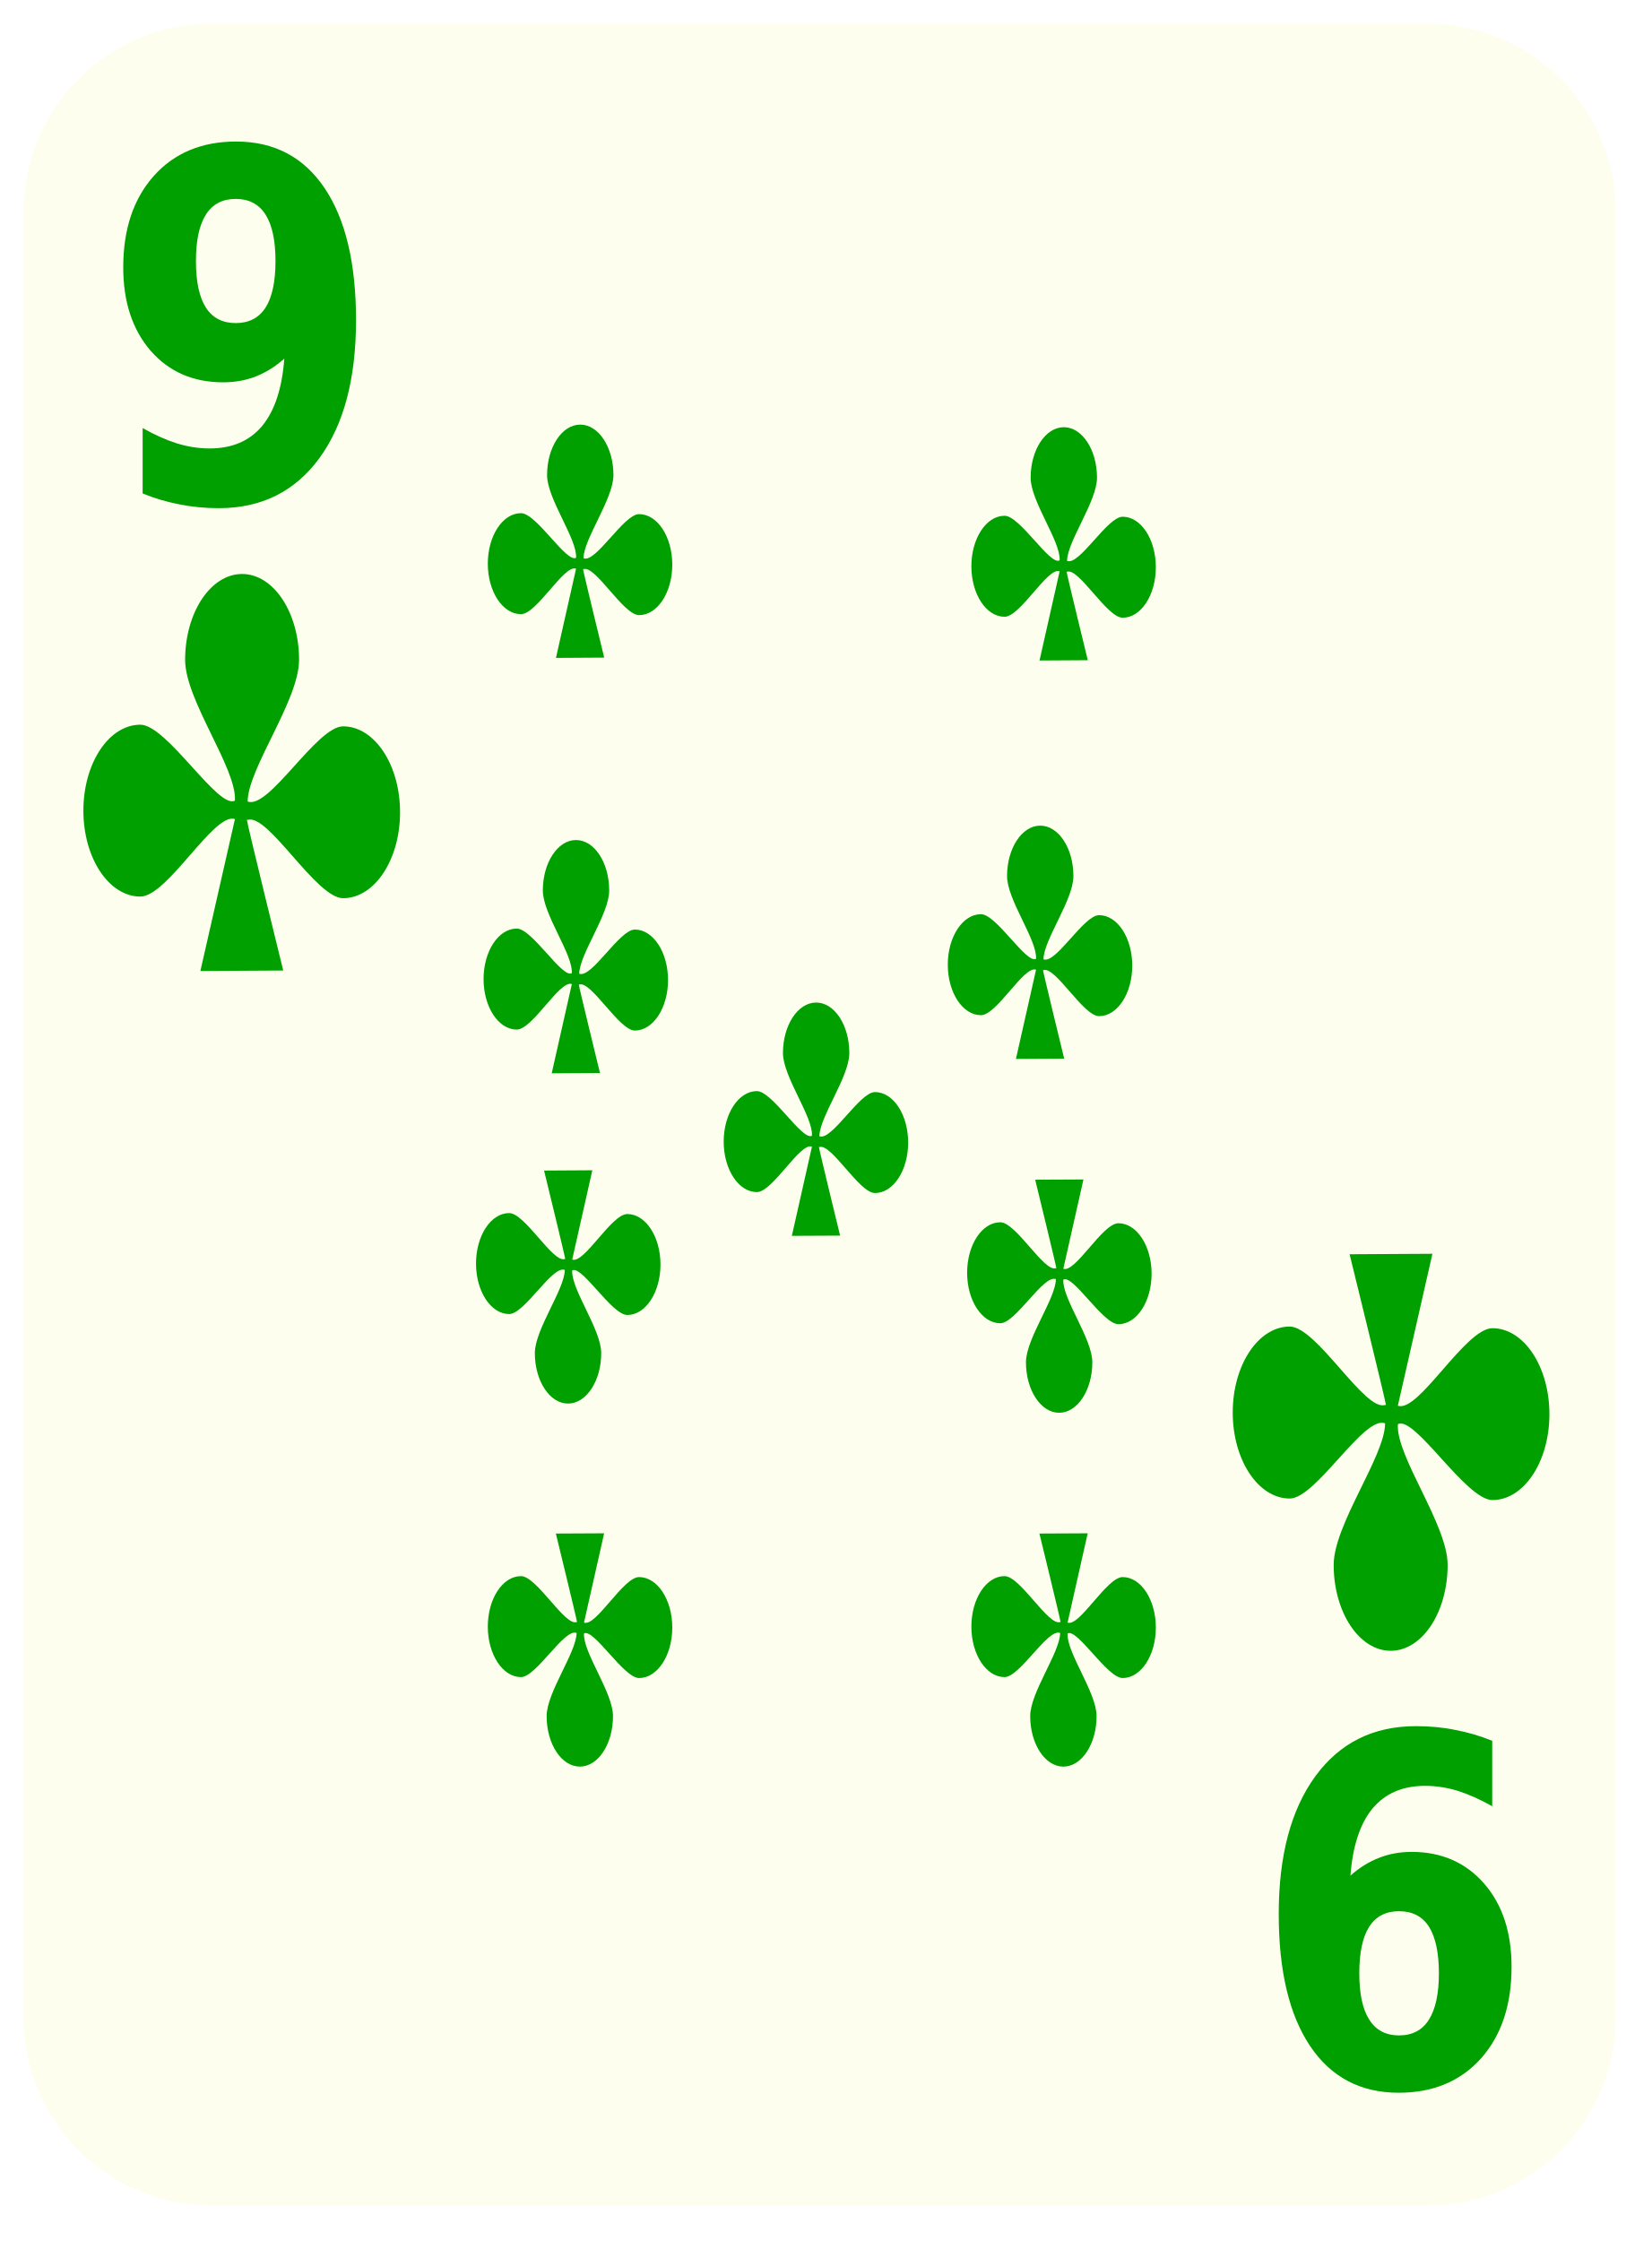
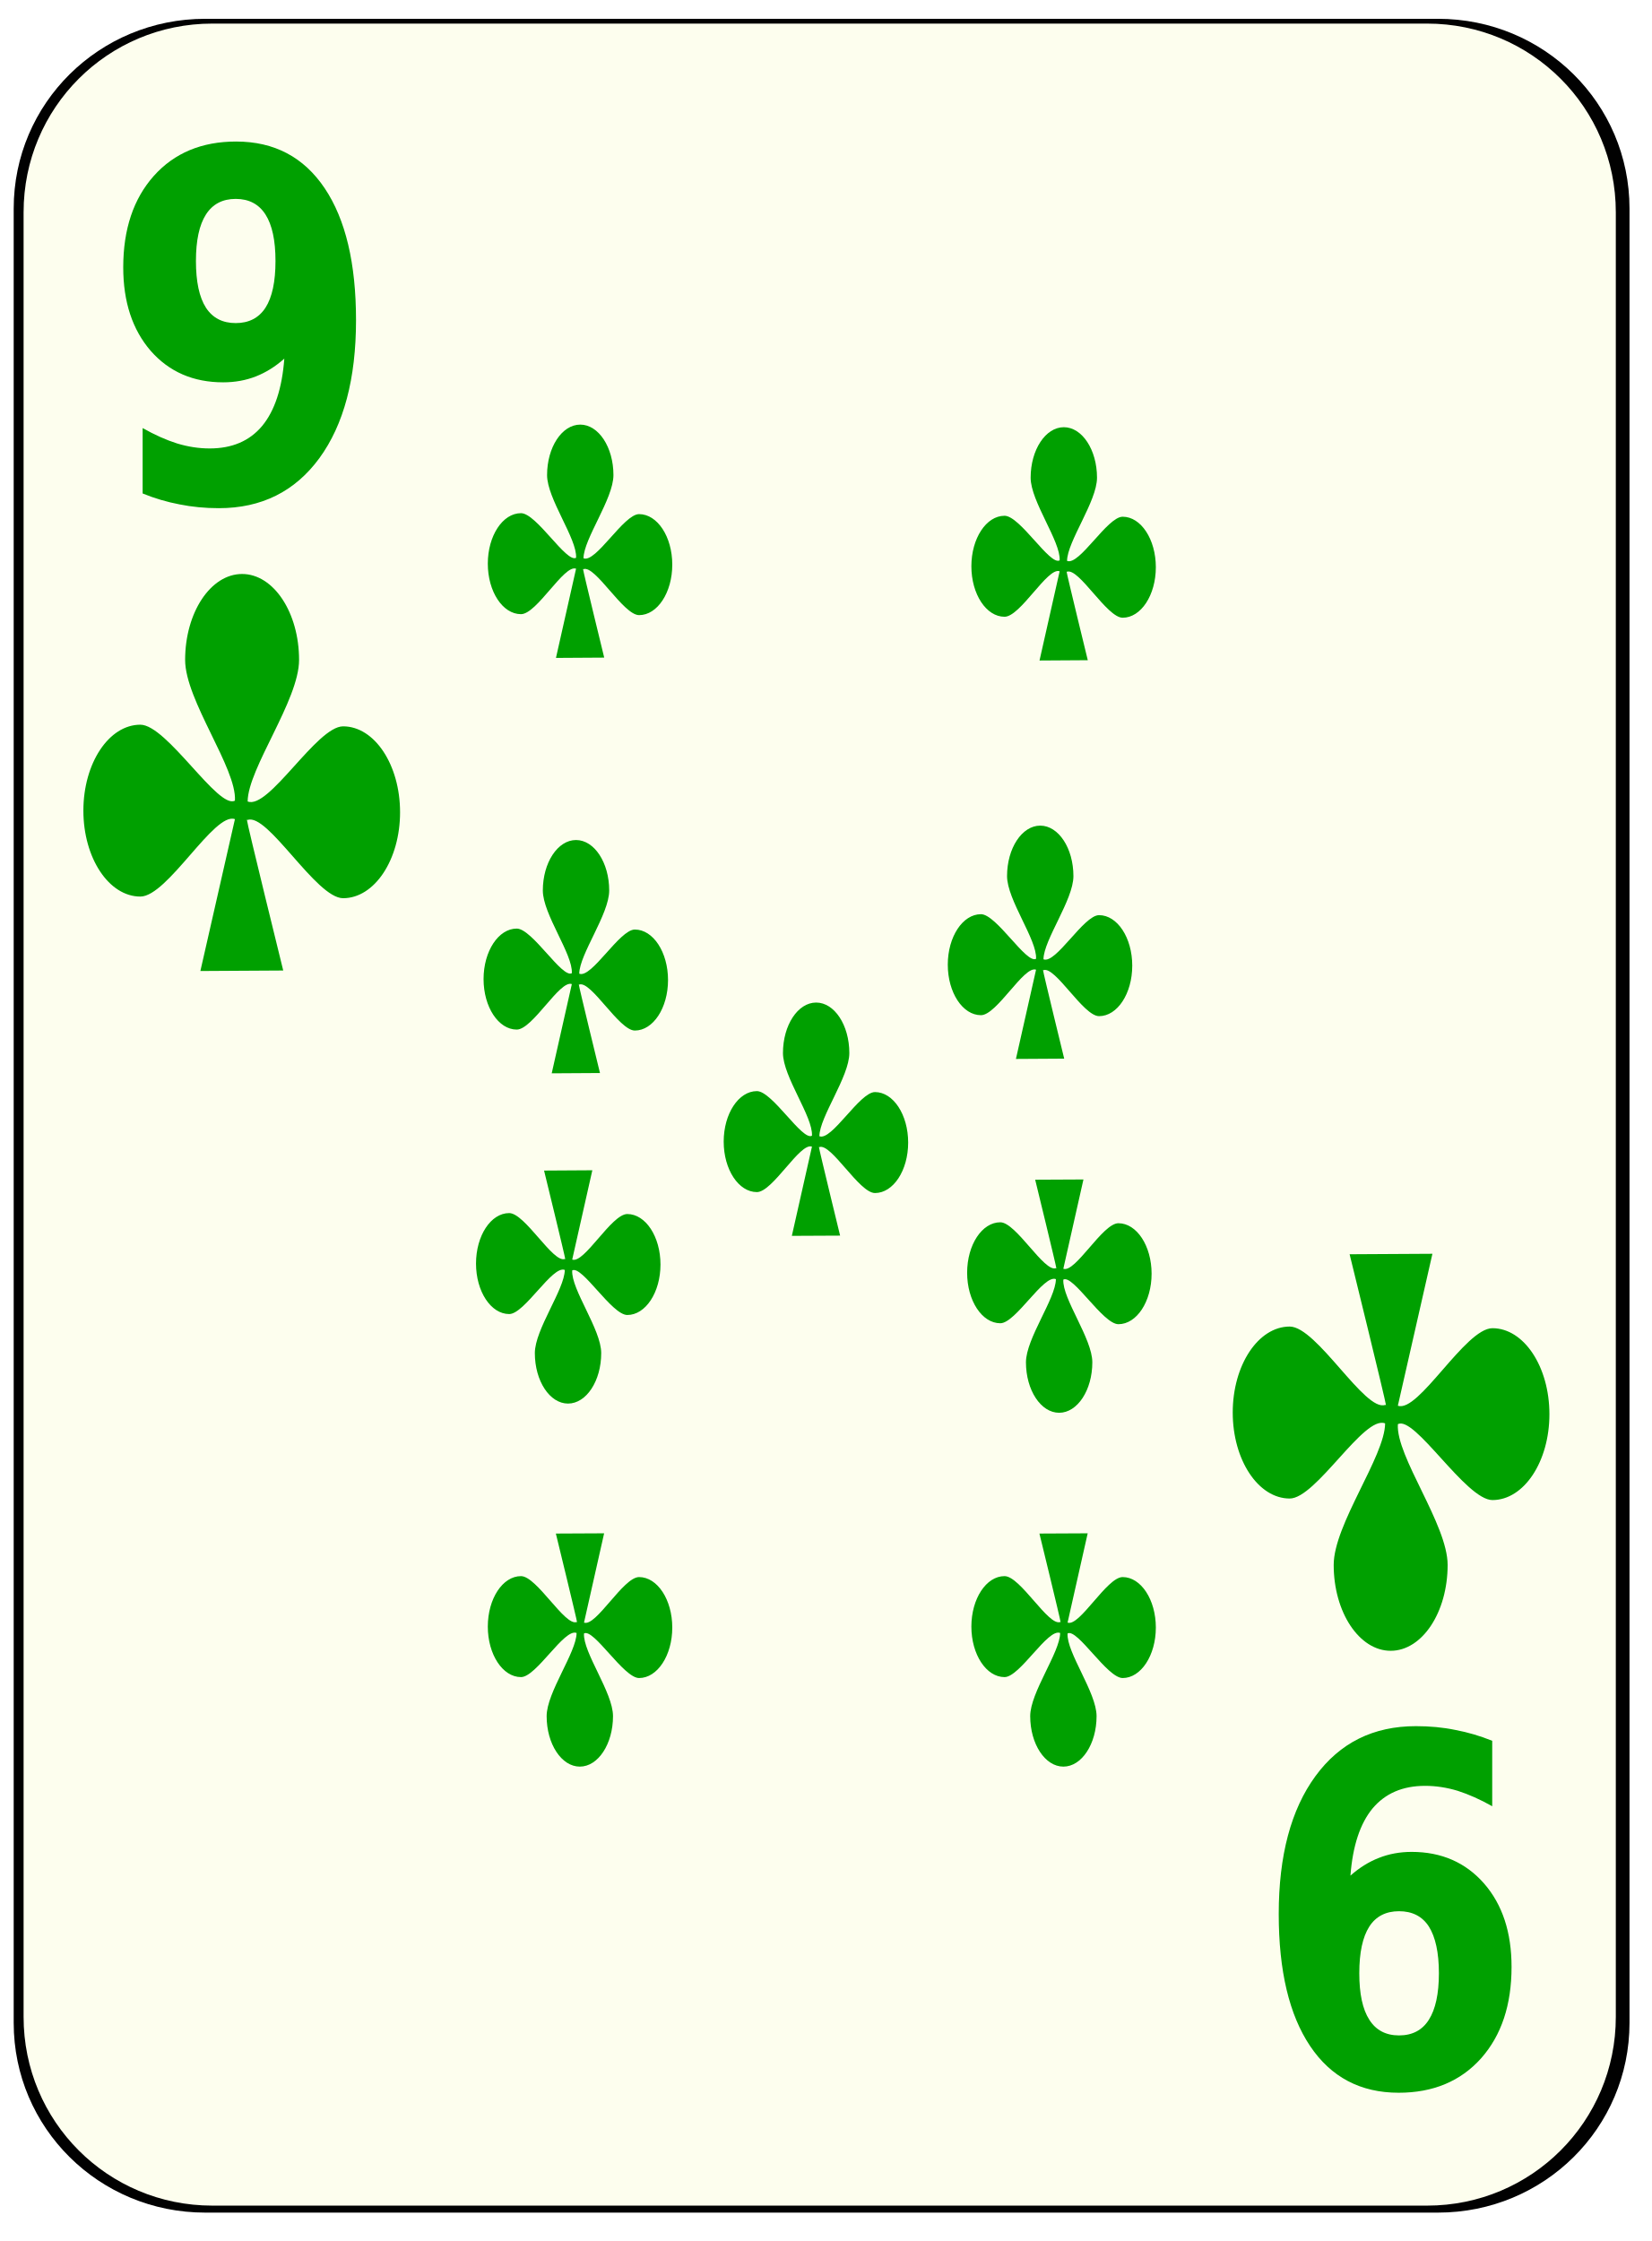
<svg xmlns="http://www.w3.org/2000/svg" id="svg2" viewBox="0 0 140 190" version="1.0" y="0" x="0">
  <g id="layer1">
    <g id="g5630">
+       <path id="rect1306-4" style="fill:#010101;fill-opacity:1" d="m 17.398,1.594 104.526,0 c 8.991,0 16.237,7.175 16.237,16.086 l 0,153.827 c 0,8.908 -7.246,16.086 -16.237,16.086 l -104.526,0 c -8.995,0 -16.237,-7.179 -16.237,-16.086 l 0,-153.827 c 0,-8.912 7.242,-16.086 16.237,-16.086 z" />
      <path id="rect1306" style="fill:#fdfeee" d="m18 2h103c8.86 0 16 7.136 16 16v153c0 8.86-7.14 16-16 16h-103c-8.864 0-16-7.14-16-16v-153c0-8.864 7.136-16 16-16z" />
    </g>
  </g>
  <path id="text1768" style="fill:#00a000" d="m12.094 41.839v-5.546c1.019 0.576 1.994 1.012 2.924 1.306 0.93 0.282 1.85 0.422 2.758 0.422 1.905 0 3.389-0.636 4.452-1.909 1.064-1.286 1.689-3.188 1.878-5.706-0.754 0.67-1.557 1.172-2.409 1.507-0.853 0.335-1.778 0.502-2.775 0.502-2.536 0-4.585-0.891-6.147-2.672-1.55-1.795-2.326-4.153-2.326-7.073 0-3.229 0.864-5.814 2.592-7.756 1.739-1.943 4.065-2.914 6.978-2.914 3.234 0 5.737 1.32 7.509 3.958 1.772 2.639 2.658 6.37 2.658 11.193 0 4.956-1.036 8.854-3.107 11.694-2.071 2.827-4.912 4.24-8.522 4.24-1.163 0-2.276-0.107-3.34-0.322-1.063-0.201-2.104-0.509-3.123-0.924m7.891-14.447c1.119 0 1.961-0.436 2.526-1.306 0.565-0.884 0.847-2.204 0.847-3.959 0-1.741-0.282-3.054-0.847-3.938s-1.407-1.326-2.526-1.326c-1.118 0-1.96 0.442-2.525 1.326s-0.847 2.197-0.847 3.938c0 1.755 0.282 3.075 0.847 3.959 0.565 0.87 1.407 1.306 2.525 1.306" />
  <path id="text3931" style="fill:#00a000" d="m126.52 147.59v5.55c-1.02-0.58-2-1.01-2.93-1.31-0.93-0.28-1.85-0.42-2.76-0.42-1.9 0-3.38 0.64-4.45 1.91-1.06 1.28-1.69 3.19-1.88 5.7 0.76-0.67 1.56-1.17 2.41-1.5 0.86-0.34 1.78-0.51 2.78-0.51 2.53 0 4.58 0.9 6.14 2.68 1.56 1.79 2.33 4.15 2.33 7.07 0 3.23-0.86 5.81-2.59 7.76-1.74 1.94-4.07 2.91-6.98 2.91-3.23 0-5.74-1.32-7.51-3.96s-2.66-6.37-2.66-11.19c0-4.96 1.04-8.86 3.11-11.69s4.91-4.24 8.52-4.24c1.17 0 2.28 0.1 3.34 0.32 1.07 0.2 2.11 0.51 3.13 0.92m-7.9 14.45c-1.11 0-1.96 0.43-2.52 1.3-0.57 0.89-0.85 2.21-0.85 3.96 0 1.74 0.28 3.06 0.85 3.94 0.56 0.89 1.41 1.33 2.52 1.33 1.12 0 1.97-0.44 2.53-1.33 0.56-0.88 0.85-2.2 0.85-3.94 0-1.75-0.29-3.07-0.85-3.96-0.56-0.87-1.41-1.3-2.53-1.3" />
  <path id="path908" style="fill-rule:evenodd;fill:#00a000" d="m20.527 48.665c-2.666 0-4.83 3.264-4.83 7.286 0 3.426 4.392 9.191 4.222 11.929-1.41 0.783-5.767-6.437-8.019-6.437-2.667 0-4.83 3.263-4.83 7.285 0 4.023 2.163 7.286 4.83 7.286 2.312 0 6.276-7.214 8.019-6.563l-2.929 12.874 7.024-0.042s-3.077-12.481-3.081-12.776h0.055v0.014c1.707-0.64 5.806 6.632 8.102 6.632 2.667 0 4.83-3.263 4.83-7.286 0-4.022-2.163-7.285-4.83-7.285-2.242 0-6.308 7.1-8.093 6.368 0.025-2.806 4.36-8.577 4.36-11.999 0-4.022-2.163-7.286-4.83-7.286z" />
  <path id="path3921" style="fill-rule:evenodd;fill:#00a000" d="m117.91 139.96c2.67 0 4.83-3.26 4.83-7.28 0-3.43-4.39-9.19-4.22-11.93 1.41-0.79 5.77 6.43 8.02 6.43 2.67 0 4.83-3.26 4.83-7.28s-2.16-7.29-4.83-7.29c-2.31 0-6.28 7.22-8.02 6.57l2.93-12.88-7.02 0.04s3.07 12.49 3.08 12.78h-0.06v-0.01c-1.71 0.64-5.8-6.64-8.1-6.64-2.67 0-4.83 3.27-4.83 7.29s2.16 7.29 4.83 7.29c2.24 0 6.31-7.1 8.09-6.37-0.02 2.8-4.36 8.57-4.36 12 0 4.02 2.17 7.28 4.83 7.28z" />
  <path id="path2242" style="fill-rule:evenodd;fill:#00a000" d="m49.199 36c-1.553 0-2.814 1.918-2.814 4.281 0 2.014 2.559 5.402 2.459 7.011-0.821 0.459-3.359-3.783-4.671-3.783-1.553 0-2.813 1.917-2.813 4.281s1.26 4.281 2.813 4.281c1.347 0 3.656-4.239 4.671-3.856l-1.706 7.565 4.092-0.025s-1.793-7.334-1.795-7.507h0.032v0.008c0.995-0.376 3.382 3.897 4.72 3.897 1.553 0 2.813-1.918 2.813-4.281 0-2.364-1.26-4.282-2.813-4.282-1.307 0-3.675 4.173-4.714 3.743 0.014-1.649 2.539-5.04 2.539-7.052 0-2.363-1.26-4.281-2.813-4.281z" />
  <path id="path2250" style="fill-rule:evenodd;fill:#00a000" d="m69.199 85c-1.553 0-2.814 1.918-2.814 4.281 0 2.014 2.559 5.402 2.459 7.011-0.821 0.459-3.359-3.783-4.671-3.783-1.553 0-2.813 1.917-2.813 4.281s1.26 4.28 2.813 4.28c1.347 0 3.656-4.238 4.671-3.855l-1.706 7.565 4.092-0.02s-1.793-7.339-1.795-7.512h0.032v0.008c0.995-0.376 3.382 3.894 4.72 3.894 1.553 0 2.813-1.915 2.813-4.278 0-2.364-1.26-4.282-2.813-4.282-1.307 0-3.675 4.173-4.714 3.743 0.014-1.649 2.539-5.04 2.539-7.052 0-2.363-1.26-4.281-2.813-4.281z" />
  <path id="path2248" style="fill-rule:evenodd;fill:#00a000" d="m90.199 36.22c-1.553 0-2.814 1.918-2.814 4.281 0 2.014 2.559 5.402 2.459 7.011-0.821 0.459-3.359-3.783-4.671-3.783-1.553 0-2.813 1.917-2.813 4.281s1.26 4.281 2.813 4.281c1.347 0 3.656-4.239 4.671-3.856l-1.706 7.565 4.092-0.025s-1.793-7.334-1.795-7.507h0.032v0.008c0.995-0.376 3.382 3.897 4.72 3.897 1.553 0 2.813-1.918 2.813-4.281 0-2.364-1.26-4.282-2.813-4.282-1.307 0-3.675 4.173-4.714 3.743 0.014-1.649 2.539-5.04 2.539-7.052 0-2.363-1.26-4.281-2.813-4.281z" />
  <path id="path2254" style="fill-rule:evenodd;fill:#00a000" d="m48.839 71.22c-1.553 0-2.814 1.918-2.814 4.281 0 2.014 2.559 5.402 2.459 7.011-0.821 0.459-3.359-3.783-4.671-3.783-1.553 0-2.813 1.917-2.813 4.281s1.26 4.281 2.813 4.281c1.347 0 3.656-4.239 4.671-3.856l-1.706 7.565 4.092-0.025s-1.793-7.334-1.795-7.507h0.032v0.008c0.995-0.376 3.382 3.897 4.72 3.897 1.553 0 2.813-1.918 2.813-4.281 0-2.364-1.26-4.282-2.813-4.282-1.307 0-3.675 4.173-4.714 3.742 0.014-1.648 2.539-5.039 2.539-7.051 0-2.363-1.26-4.281-2.813-4.281z" />
  <path id="path2252" style="fill-rule:evenodd;fill:#00a000" d="m88.199 70c-1.553 0-2.814 1.918-2.814 4.281 0 2.014 2.559 5.402 2.459 7.011-0.821 0.459-3.359-3.783-4.671-3.783-1.553 0-2.813 1.917-2.813 4.281s1.26 4.281 2.813 4.281c1.347 0 3.656-4.239 4.671-3.856l-1.706 7.565 4.092-0.025s-1.793-7.334-1.795-7.507h0.032v0.008c0.995-0.376 3.382 3.897 4.72 3.897 1.553 0 2.813-1.918 2.813-4.281 0-2.364-1.26-4.282-2.813-4.282-1.307 0-3.675 4.173-4.714 3.743 0.014-1.649 2.539-5.04 2.539-7.052 0-2.363-1.26-4.281-2.813-4.281z" />
  <path id="path2258" style="fill-rule:evenodd;fill:#00a000" d="m48.161 119c1.553 0 2.814-1.92 2.814-4.28 0-2.01-2.559-5.4-2.459-7.01 0.821-0.46 3.359 3.78 4.671 3.78 1.553 0 2.813-1.92 2.813-4.28s-1.26-4.28-2.813-4.28c-1.347 0-3.656 4.24-4.671 3.86l1.706-7.57-4.092 0.025s1.793 7.335 1.795 7.505h-0.032v-0.01c-0.995 0.38-3.382-3.89-4.72-3.89-1.553 0-2.813 1.91-2.813 4.28 0 2.36 1.26 4.28 2.813 4.28 1.307 0 3.675-4.17 4.714-3.74-0.014 1.65-2.539 5.04-2.539 7.05 0 2.36 1.26 4.28 2.813 4.28z" />
  <path id="path2256" style="fill-rule:evenodd;fill:#00a000" d="m89.801 119.78c1.553 0 2.814-1.92 2.814-4.28 0-2.01-2.559-5.4-2.459-7.01 0.821-0.46 3.359 3.78 4.671 3.78 1.553 0 2.813-1.92 2.813-4.28s-1.26-4.28-2.813-4.28c-1.347 0-3.656 4.24-4.671 3.86l1.706-7.57-4.092 0.02s1.793 7.34 1.795 7.51h-0.032v-0.01c-0.995 0.38-3.382-3.89-4.72-3.89-1.553 0-2.813 1.91-2.813 4.28 0 2.36 1.26 4.28 2.813 4.28 1.307 0 3.675-4.17 4.714-3.74-0.014 1.65-2.539 5.04-2.539 7.05 0 2.36 1.26 4.28 2.813 4.28z" />
  <path id="path2264" style="fill-rule:evenodd;fill:#00a000" d="m90.161 149.78c1.553 0 2.814-1.92 2.814-4.28 0-2.01-2.559-5.4-2.459-7.01 0.821-0.46 3.359 3.78 4.671 3.78 1.553 0 2.813-1.92 2.813-4.28s-1.26-4.28-2.813-4.28c-1.347 0-3.656 4.24-4.671 3.86l1.706-7.57-4.092 0.02s1.793 7.34 1.795 7.51h-0.032v-0.01c-0.995 0.38-3.382-3.89-4.72-3.89-1.553 0-2.813 1.91-2.813 4.28 0 2.36 1.26 4.28 2.813 4.28 1.307 0 3.675-4.17 4.714-3.74-0.014 1.65-2.539 5.04-2.539 7.05 0 2.36 1.26 4.28 2.813 4.28z" />
  <path id="path2260" style="fill-rule:evenodd;fill:#00a000" d="m49.161 149.78c1.553 0 2.814-1.92 2.814-4.28 0-2.01-2.559-5.4-2.459-7.01 0.821-0.46 3.359 3.78 4.671 3.78 1.553 0 2.813-1.92 2.813-4.28s-1.26-4.28-2.813-4.28c-1.347 0-3.656 4.24-4.671 3.86l1.706-7.57-4.092 0.02s1.793 7.34 1.795 7.51h-0.032v-0.01c-0.995 0.38-3.382-3.89-4.72-3.89-1.553 0-2.813 1.91-2.813 4.28 0 2.36 1.26 4.28 2.813 4.28 1.307 0 3.675-4.17 4.714-3.74-0.014 1.65-2.539 5.04-2.539 7.05 0 2.36 1.26 4.28 2.813 4.28z" />
</svg>
